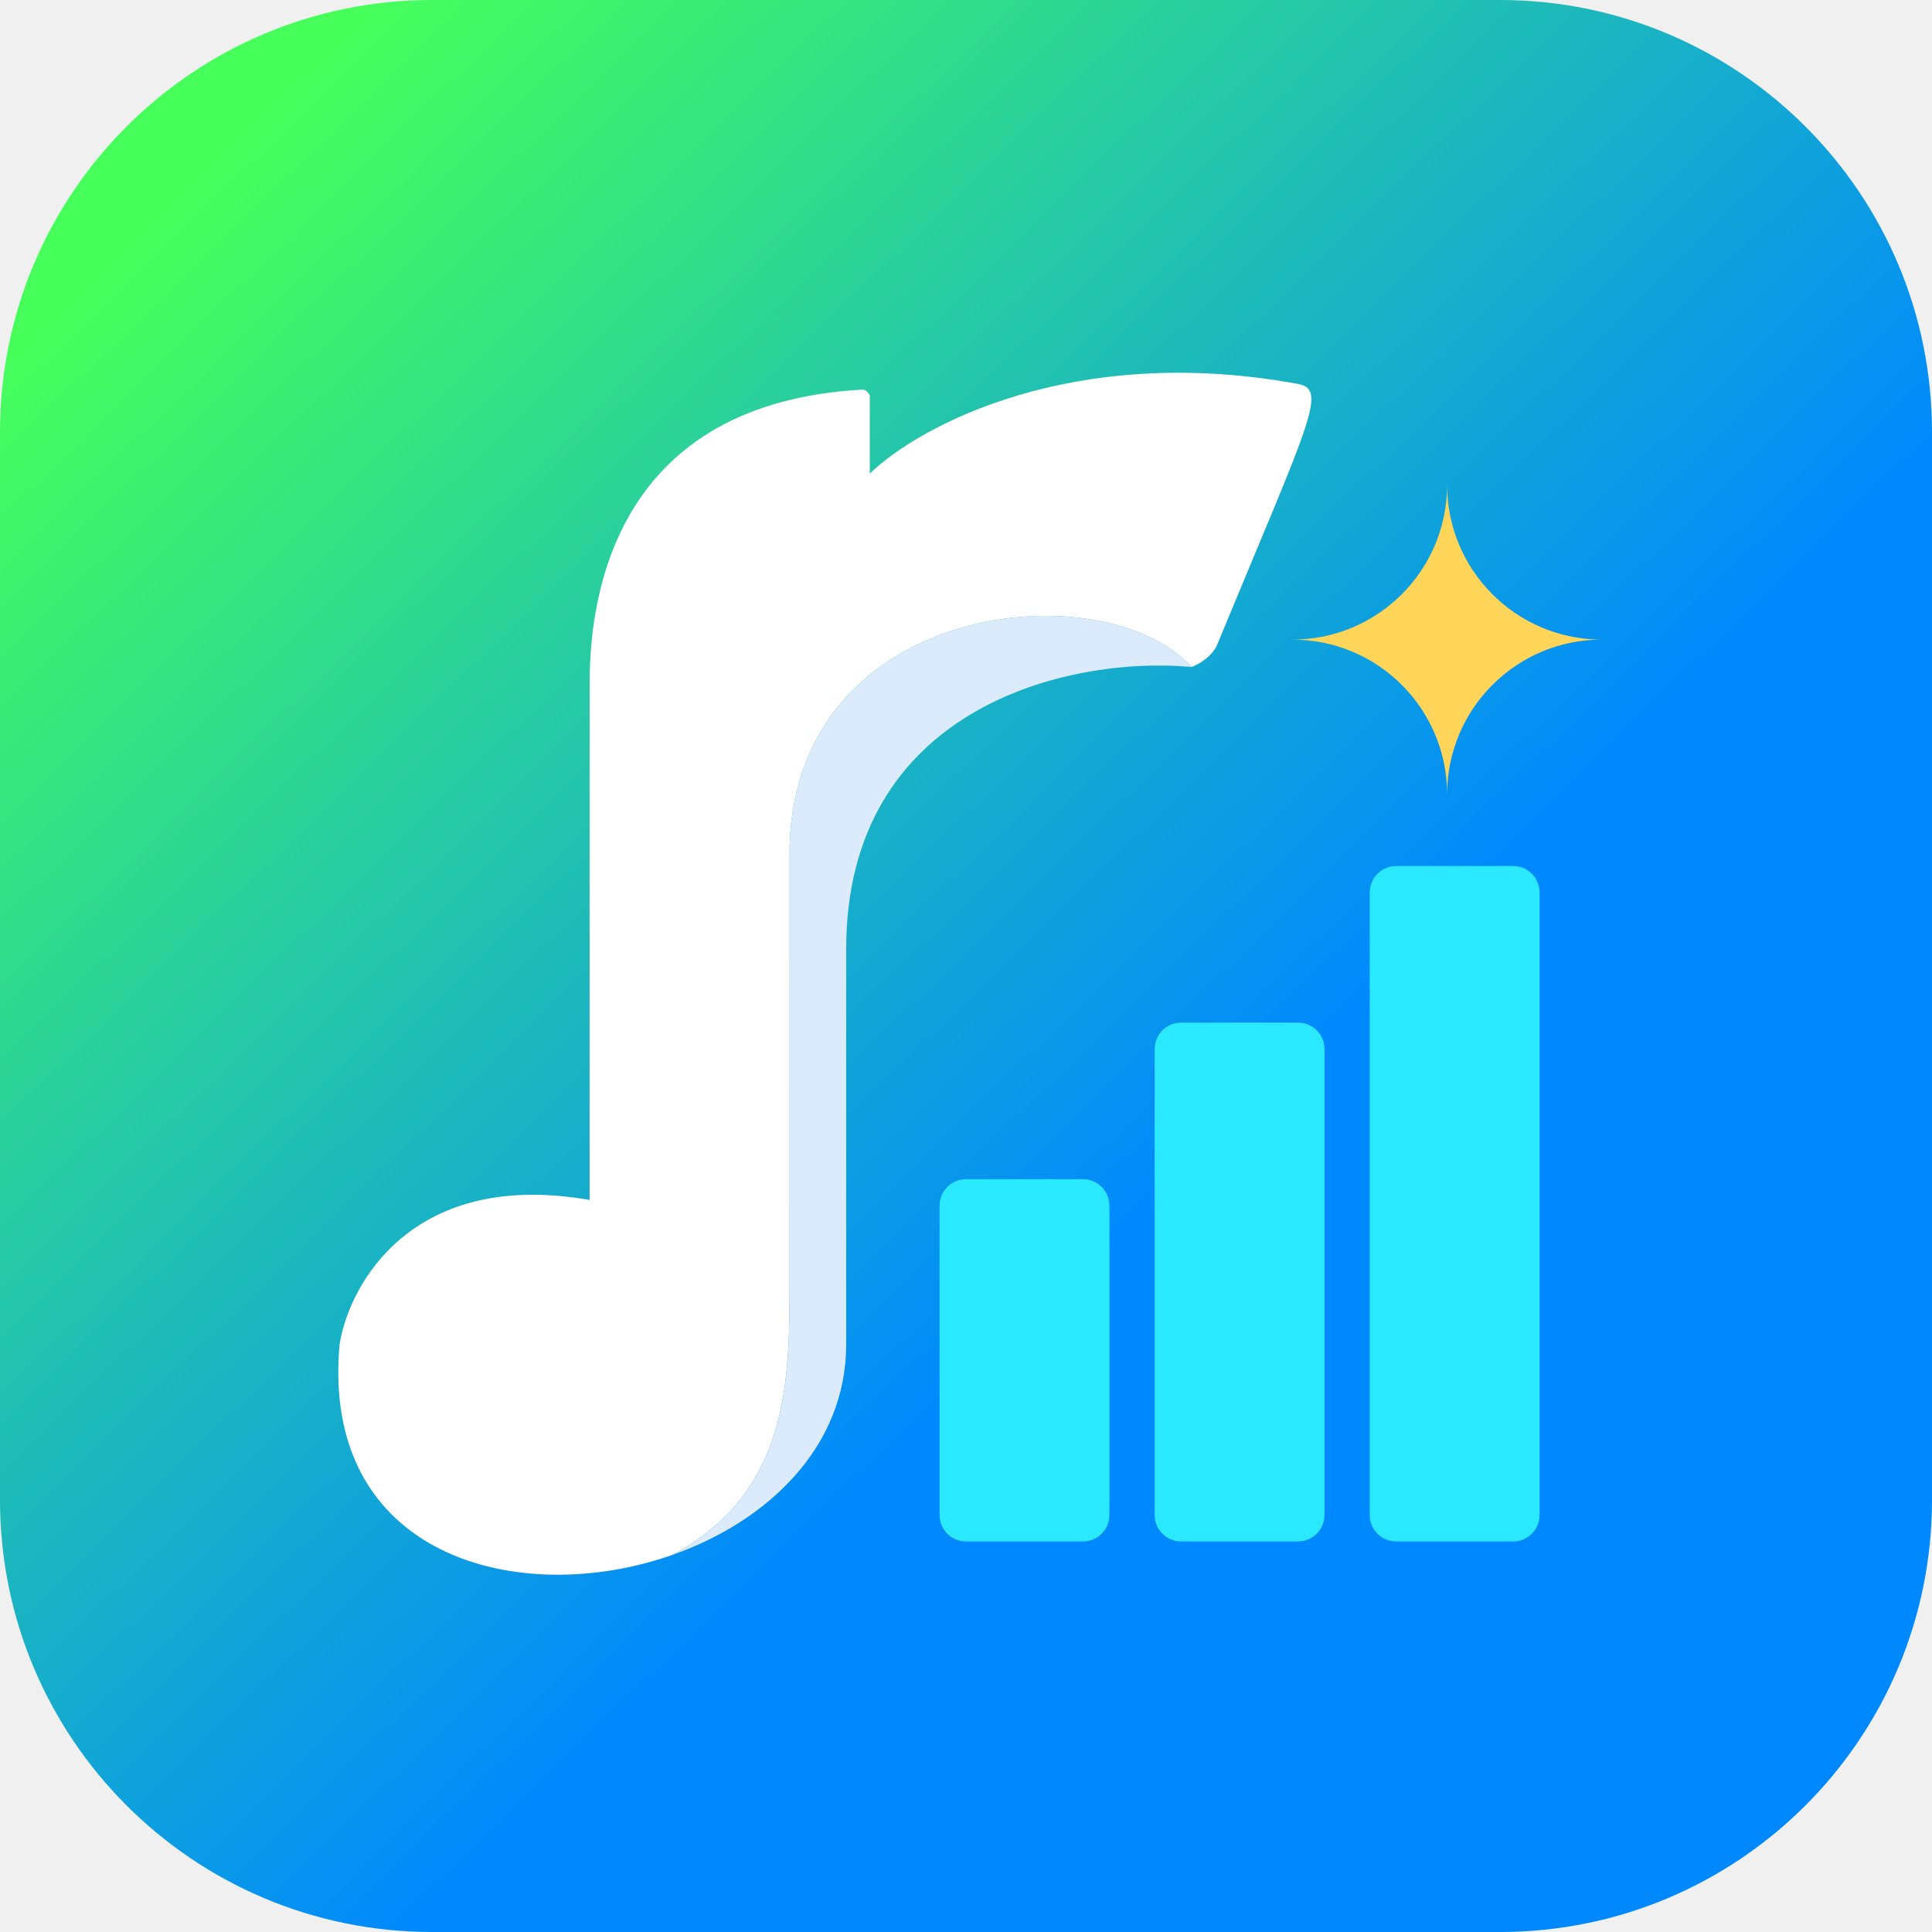
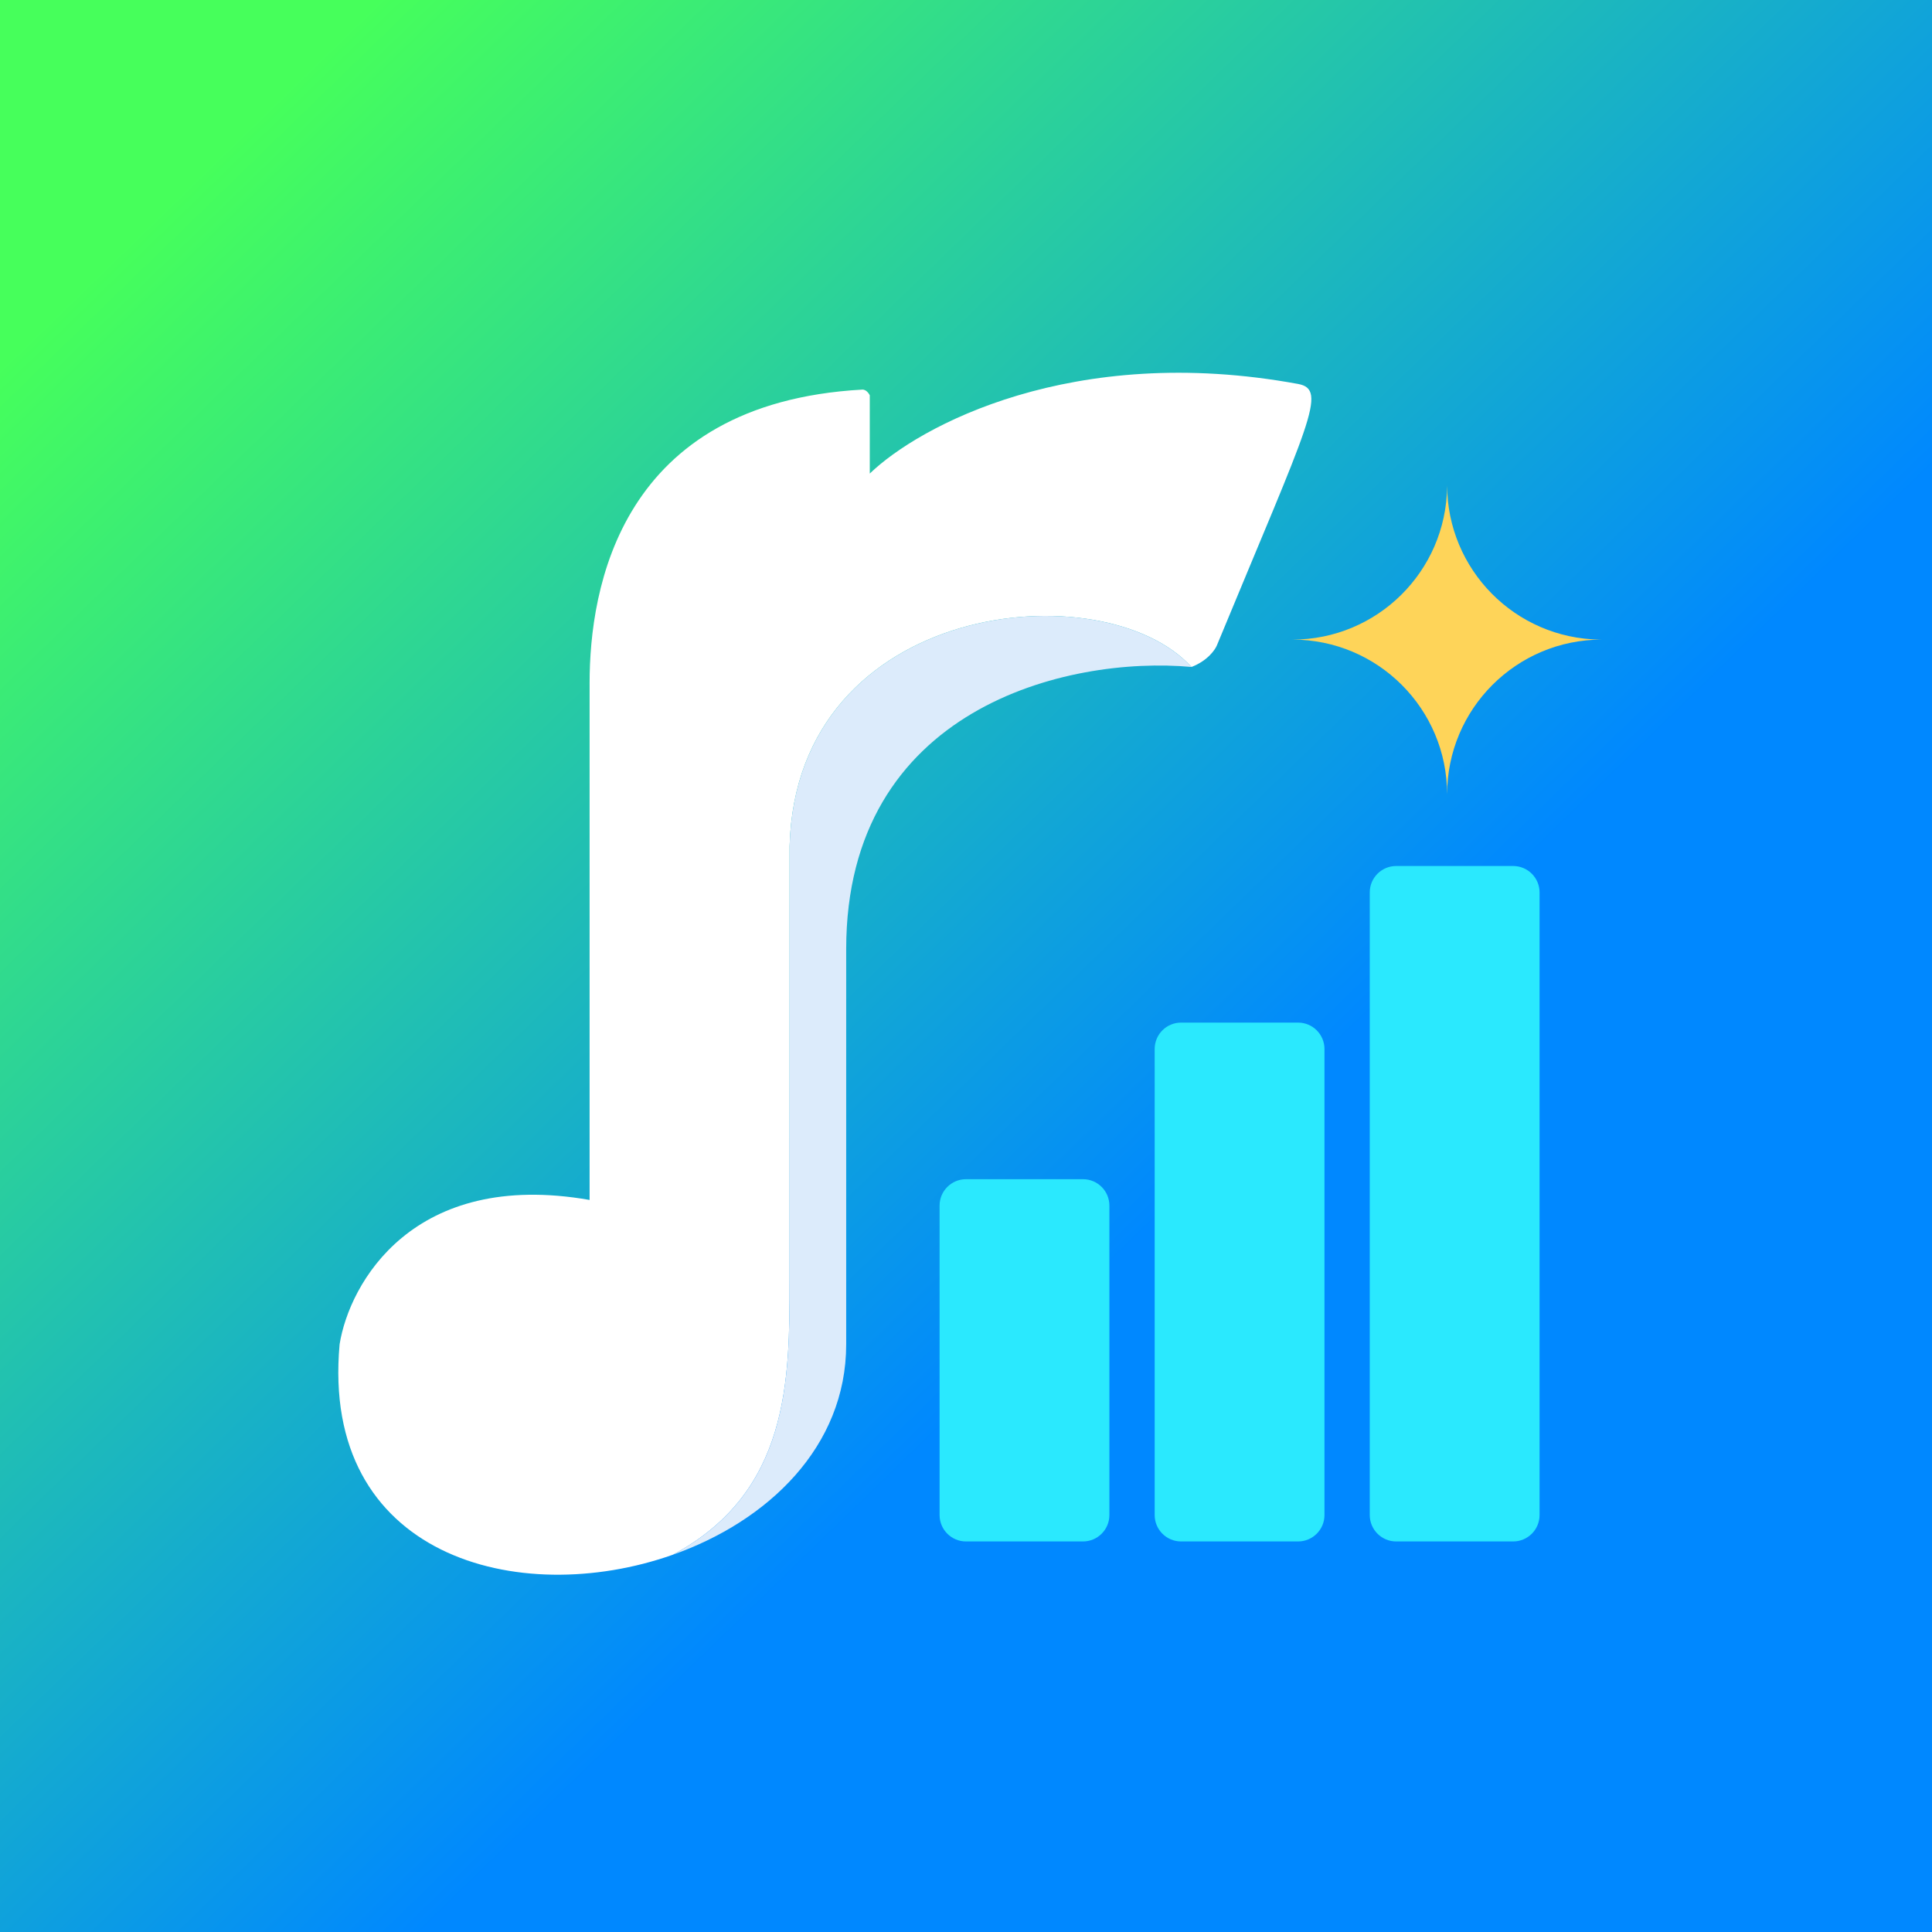
<svg xmlns="http://www.w3.org/2000/svg" width="1024" height="1024" viewBox="0 0 1024 1024" fill="none">
-   <rect width="1024" height="1024" rx="229" fill="url(#paint0_linear_0_1)" />
+   <rect width="1024" height="1024" fill="url(#paint0_linear_0_1)" />
  <path d="M767 257C767 301.934 803.141 338.426 847.94 338.993L849 339C803.713 339 767 375.713 767 421C767 375.713 730.287 339 685 339C729.934 339 766.426 302.859 766.993 258.06L767 257Z" fill="#FED459" />
  <path d="M588 803C588 810.732 581.732 817 574 817H512C504.268 817 498 810.732 498 803V639C498 631.268 504.268 625 512 625H574C581.732 625 588 631.268 588 639V803ZM688 542C695.732 542 702 548.268 702 556V803C702 810.732 695.732 817 688 817H626C618.268 817 612 810.732 612 803V556C612 548.268 618.268 542 626 542H688ZM802 459C809.732 459 816 465.268 816 473V803C816 810.732 809.732 817 802 817H740C732.268 817 726 810.732 726 803V473C726 465.268 732.268 459 740 459H802Z" fill="#2AE9FE" />
  <path d="M461 251V209.5C461 209.5 459.5 206.36 457 206.5C328.5 213.676 312.5 312 312.5 362V636C218.9 619.6 185.166 680.167 179.999 712.5C169.8 825.009 274.818 852.872 356.5 824.084C418.5 791 418.5 731.5 418.5 679V448.5C422 318 585 302.5 631.5 353.5C639.9 350.3 644 344.5 645 342C694 223.5 704 206.443 688 203.5C568.4 181.498 486.833 226 461 251Z" fill="white" />
  <path d="M448.5 503C448.5 375.4 565.5 347.5 631.5 353.5C585 302.5 422 318 418.5 448.5V679C418.5 731.5 418.5 791 356.5 824.084C406.951 806.302 448.5 766.909 448.5 712.5V503Z" fill="#DCEBFB" />
  <defs>
    <linearGradient id="paint0_linear_0_1" x1="652.5" y1="609.5" x2="128.14" y2="69.189" gradientUnits="userSpaceOnUse">
      <stop stop-color="#0088FF" />
      <stop offset="1" stop-color="#46FF5B" />
    </linearGradient>
  </defs>
</svg>
